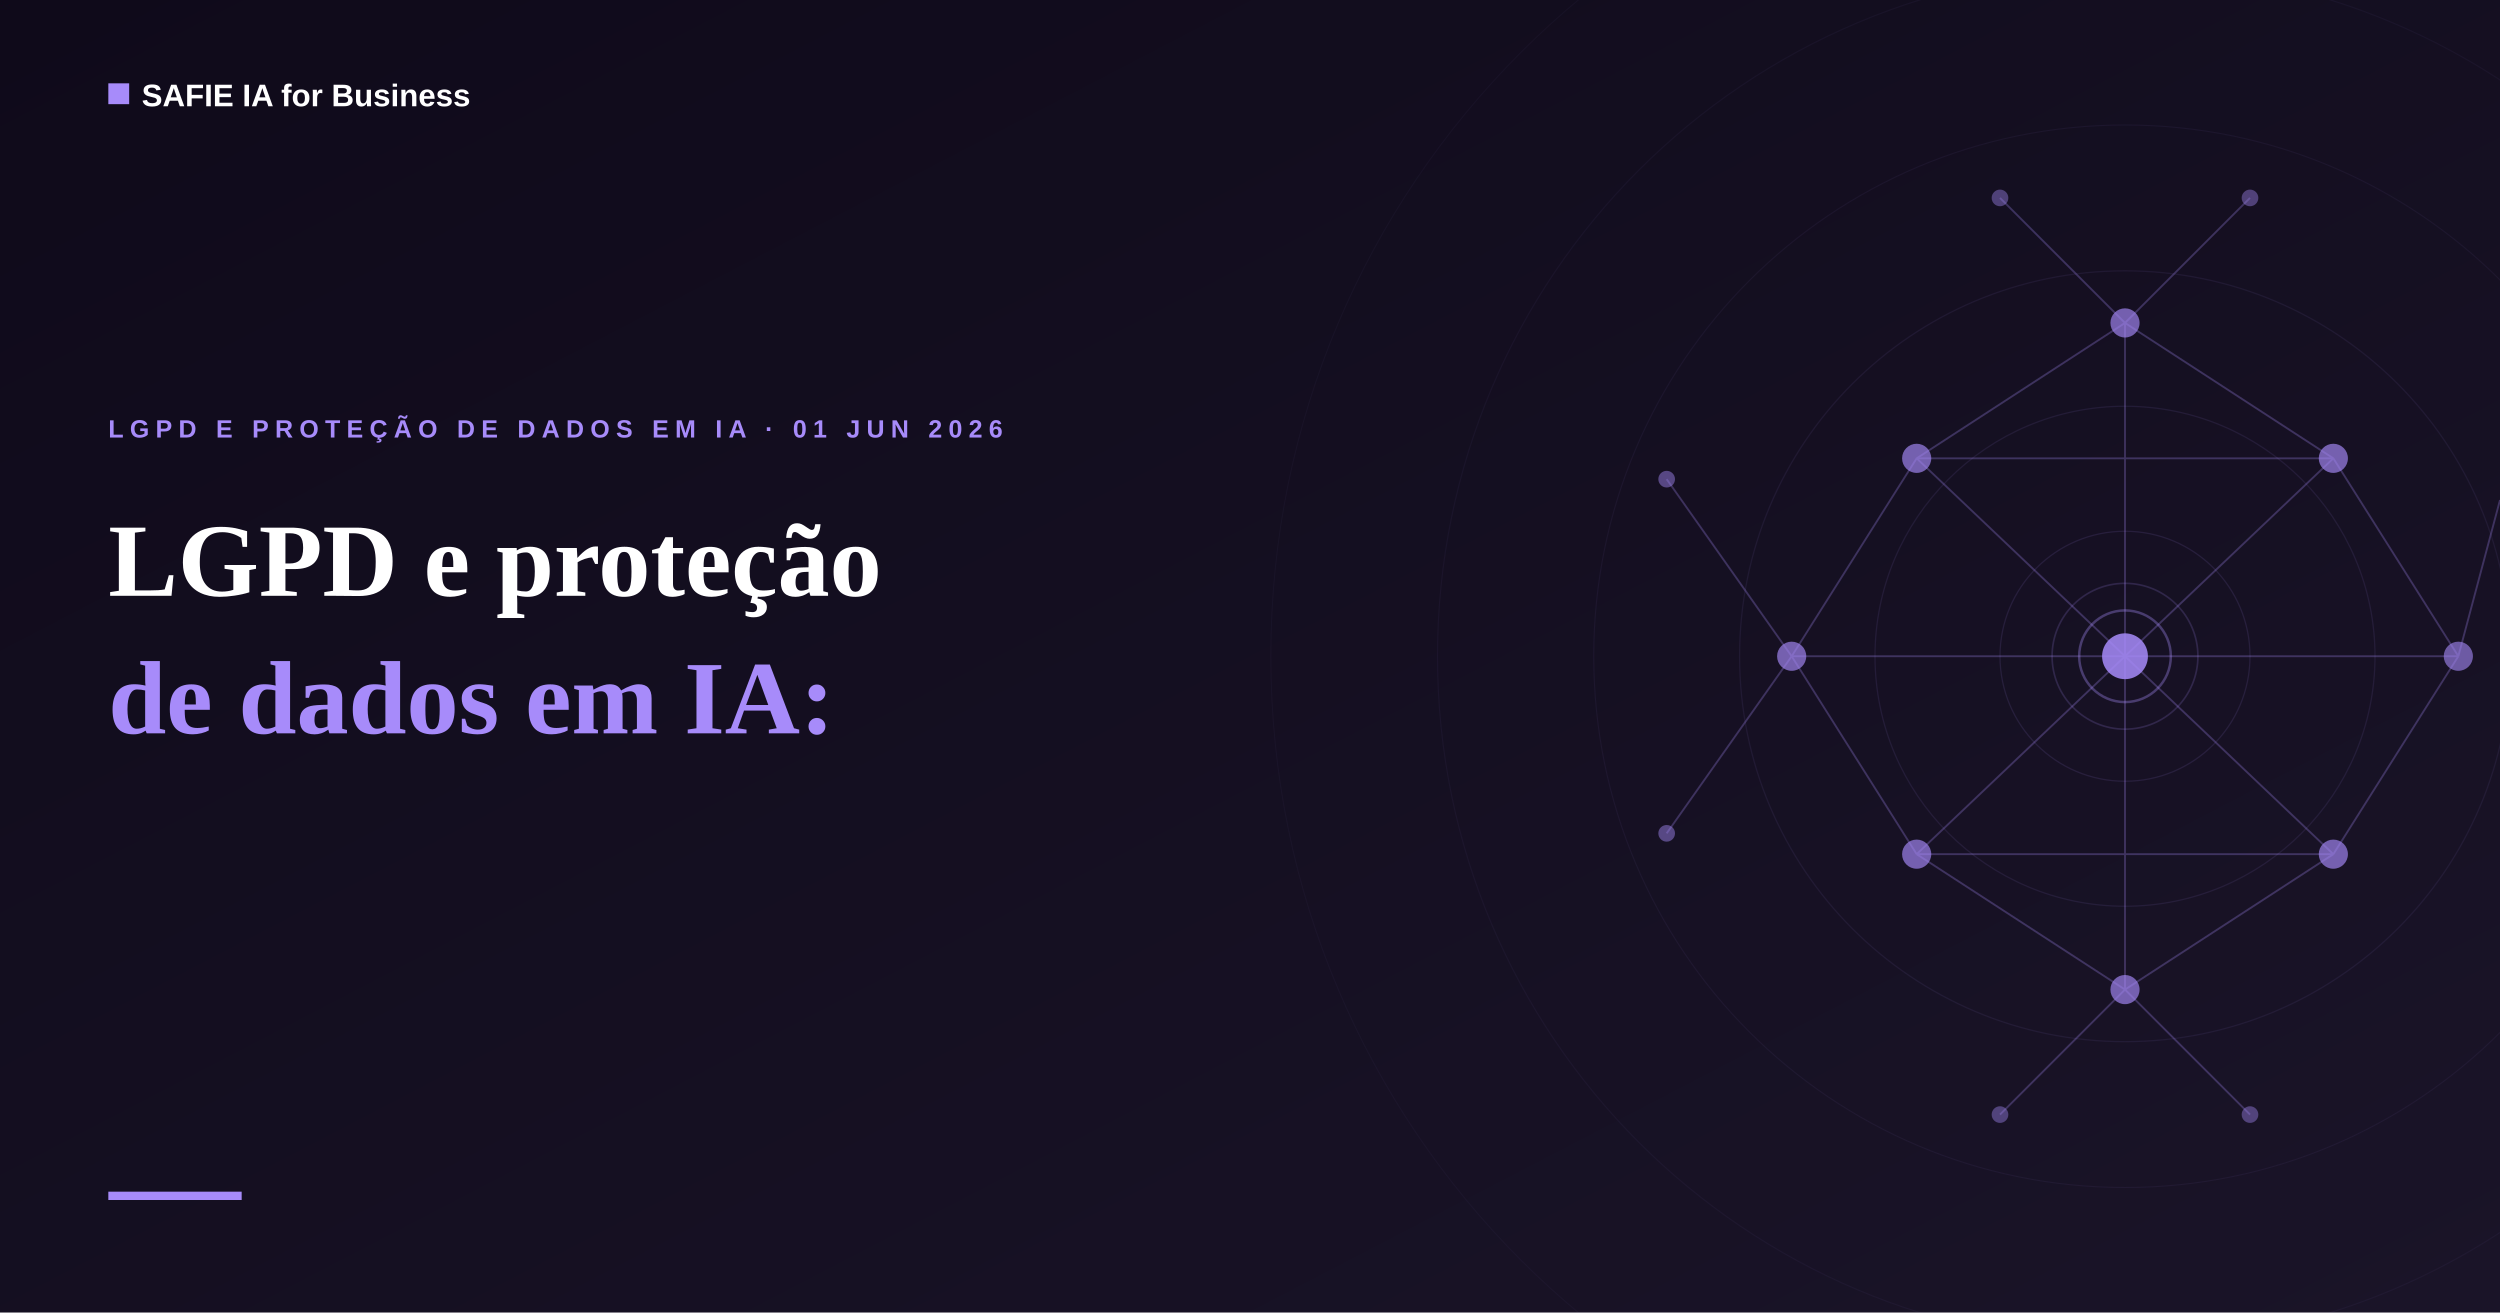
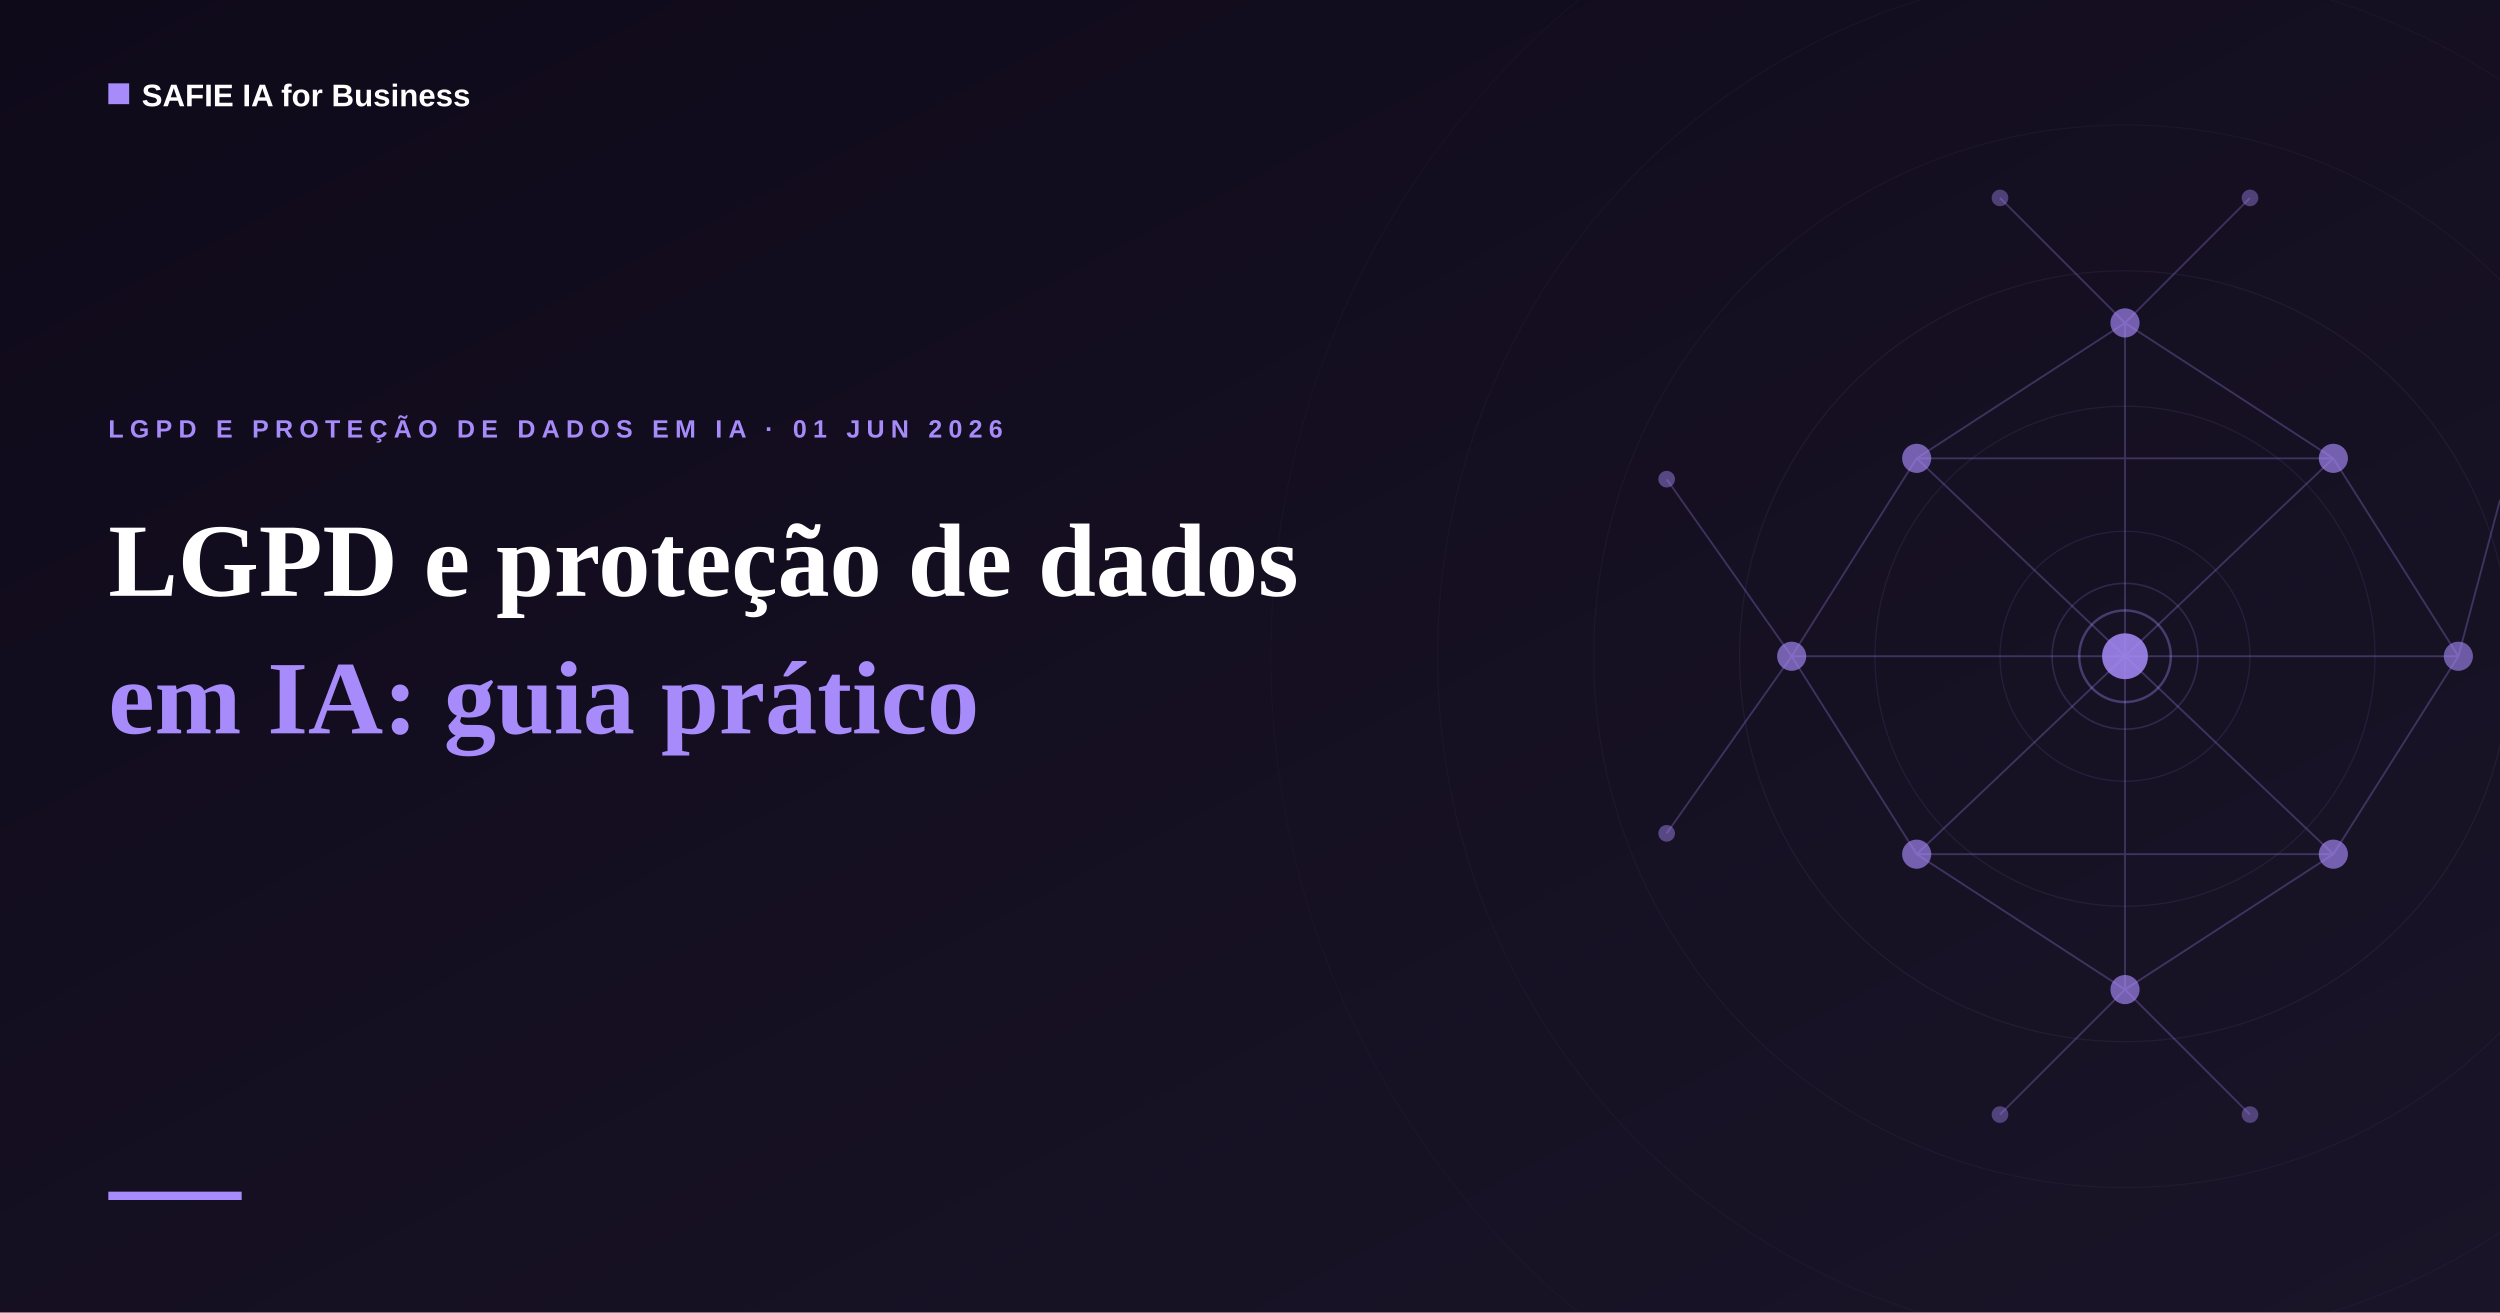
<svg xmlns="http://www.w3.org/2000/svg" viewBox="0 0 1200 630" width="1200" height="630">
  <defs>
    <linearGradient id="bg-grad" x1="0%" y1="0%" x2="100%" y2="100%">
      <stop offset="0%" stop-color="#0f0a1a" />
      <stop offset="100%" stop-color="#1a1428" />
    </linearGradient>
  </defs>
  <rect width="1200" height="630" fill="url(#bg-grad)" />
  <g stroke="#a78bfa" fill="none">
    <circle cx="1020" cy="315" r="60" stroke-width="0.6" opacity="0.12" />
    <circle cx="1020" cy="315" r="120" stroke-width="0.6" opacity="0.10" />
    <circle cx="1020" cy="315" r="185" stroke-width="0.6" opacity="0.08" />
    <circle cx="1020" cy="315" r="255" stroke-width="0.5" opacity="0.06" />
    <circle cx="1020" cy="315" r="330" stroke-width="0.5" opacity="0.05" />
    <circle cx="1020" cy="315" r="410" stroke-width="0.4" opacity="0.04" />
  </g>
  <g stroke="#a78bfa" stroke-width="0.9" opacity="0.28" fill="none">
    <line x1="1020" y1="315" x2="920" y2="220" />
    <line x1="1020" y1="315" x2="1120" y2="220" />
    <line x1="1020" y1="315" x2="920" y2="410" />
    <line x1="1020" y1="315" x2="1120" y2="410" />
    <line x1="1020" y1="315" x2="860" y2="315" />
    <line x1="1020" y1="315" x2="1180" y2="315" />
    <line x1="1020" y1="315" x2="1020" y2="155" />
    <line x1="1020" y1="315" x2="1020" y2="475" />
    <line x1="920" y1="220" x2="1120" y2="220" />
    <line x1="920" y1="410" x2="1120" y2="410" />
    <line x1="920" y1="220" x2="860" y2="315" />
    <line x1="920" y1="410" x2="860" y2="315" />
    <line x1="1120" y1="220" x2="1180" y2="315" />
    <line x1="1120" y1="410" x2="1180" y2="315" />
    <line x1="1020" y1="155" x2="920" y2="220" />
    <line x1="1020" y1="155" x2="1120" y2="220" />
    <line x1="1020" y1="475" x2="920" y2="410" />
    <line x1="1020" y1="475" x2="1120" y2="410" />
    <line x1="860" y1="315" x2="800" y2="230" />
    <line x1="860" y1="315" x2="800" y2="400" />
    <line x1="1180" y1="315" x2="1200" y2="240" />
    <line x1="1020" y1="155" x2="960" y2="95" />
    <line x1="1020" y1="155" x2="1080" y2="95" />
    <line x1="1020" y1="475" x2="960" y2="535" />
    <line x1="1020" y1="475" x2="1080" y2="535" />
  </g>
  <circle cx="1020" cy="315" r="11" fill="#a78bfa" opacity="0.85" />
  <circle cx="1020" cy="315" r="22" fill="none" stroke="#a78bfa" stroke-width="1.2" opacity="0.35" />
  <circle cx="1020" cy="315" r="35" fill="none" stroke="#a78bfa" stroke-width="0.8" opacity="0.18" />
  <circle cx="920" cy="220" r="7" fill="#a78bfa" opacity="0.65" />
  <circle cx="1120" cy="220" r="7" fill="#a78bfa" opacity="0.65" />
  <circle cx="920" cy="410" r="7" fill="#a78bfa" opacity="0.65" />
  <circle cx="1120" cy="410" r="7" fill="#a78bfa" opacity="0.65" />
  <circle cx="860" cy="315" r="7" fill="#a78bfa" opacity="0.65" />
  <circle cx="1180" cy="315" r="7" fill="#a78bfa" opacity="0.60" />
  <circle cx="1020" cy="155" r="7" fill="#a78bfa" opacity="0.65" />
  <circle cx="1020" cy="475" r="7" fill="#a78bfa" opacity="0.65" />
  <circle cx="800" cy="230" r="4" fill="#a78bfa" opacity="0.45" />
  <circle cx="800" cy="400" r="4" fill="#a78bfa" opacity="0.45" />
  <circle cx="960" cy="95" r="4" fill="#a78bfa" opacity="0.40" />
  <circle cx="1080" cy="95" r="4" fill="#a78bfa" opacity="0.40" />
  <circle cx="960" cy="535" r="4" fill="#a78bfa" opacity="0.40" />
  <circle cx="1080" cy="535" r="4" fill="#a78bfa" opacity="0.40" />
  <rect x="52" y="40" width="10" height="10" fill="#a78bfa" />
  <text x="68" y="51" fill="#ffffff" font-family="'DM Sans', Arial, sans-serif" font-size="15" font-weight="600">SAFIE IA for Business</text>
  <text x="52" y="210" fill="#a78bfa" font-family="'DM Sans', Arial, sans-serif" font-size="12" font-weight="600" letter-spacing="3">LGPD E PROTEÇÃO DE DADOS EM IA · 01 JUN 2026</text>
-   <text x="52" y="286" fill="#ffffff" font-family="Georgia, 'Times New Roman', serif" font-size="50" font-weight="700">LGPD e proteção</text>
-   <text x="52" y="352" fill="#a78bfa" font-family="Georgia, 'Times New Roman', serif" font-size="50" font-weight="700">de dados em IA:</text>
+   <text x="52" y="286" fill="#ffffff" font-family="Georgia, 'Times New Roman', serif" font-size="50" font-weight="700">LGPD e proteção de dados</text>
+   <text x="52" y="352" fill="#a78bfa" font-family="Georgia, 'Times New Roman', serif" font-size="50" font-weight="700">em IA: guia prático</text>
  <text x="52" y="418" fill="#a78bfa" font-family="Georgia, 'Times New Roman', serif" font-size="50" font-weight="700" />
  <rect x="52" y="572" width="64" height="4" fill="#a78bfa" />
</svg>
